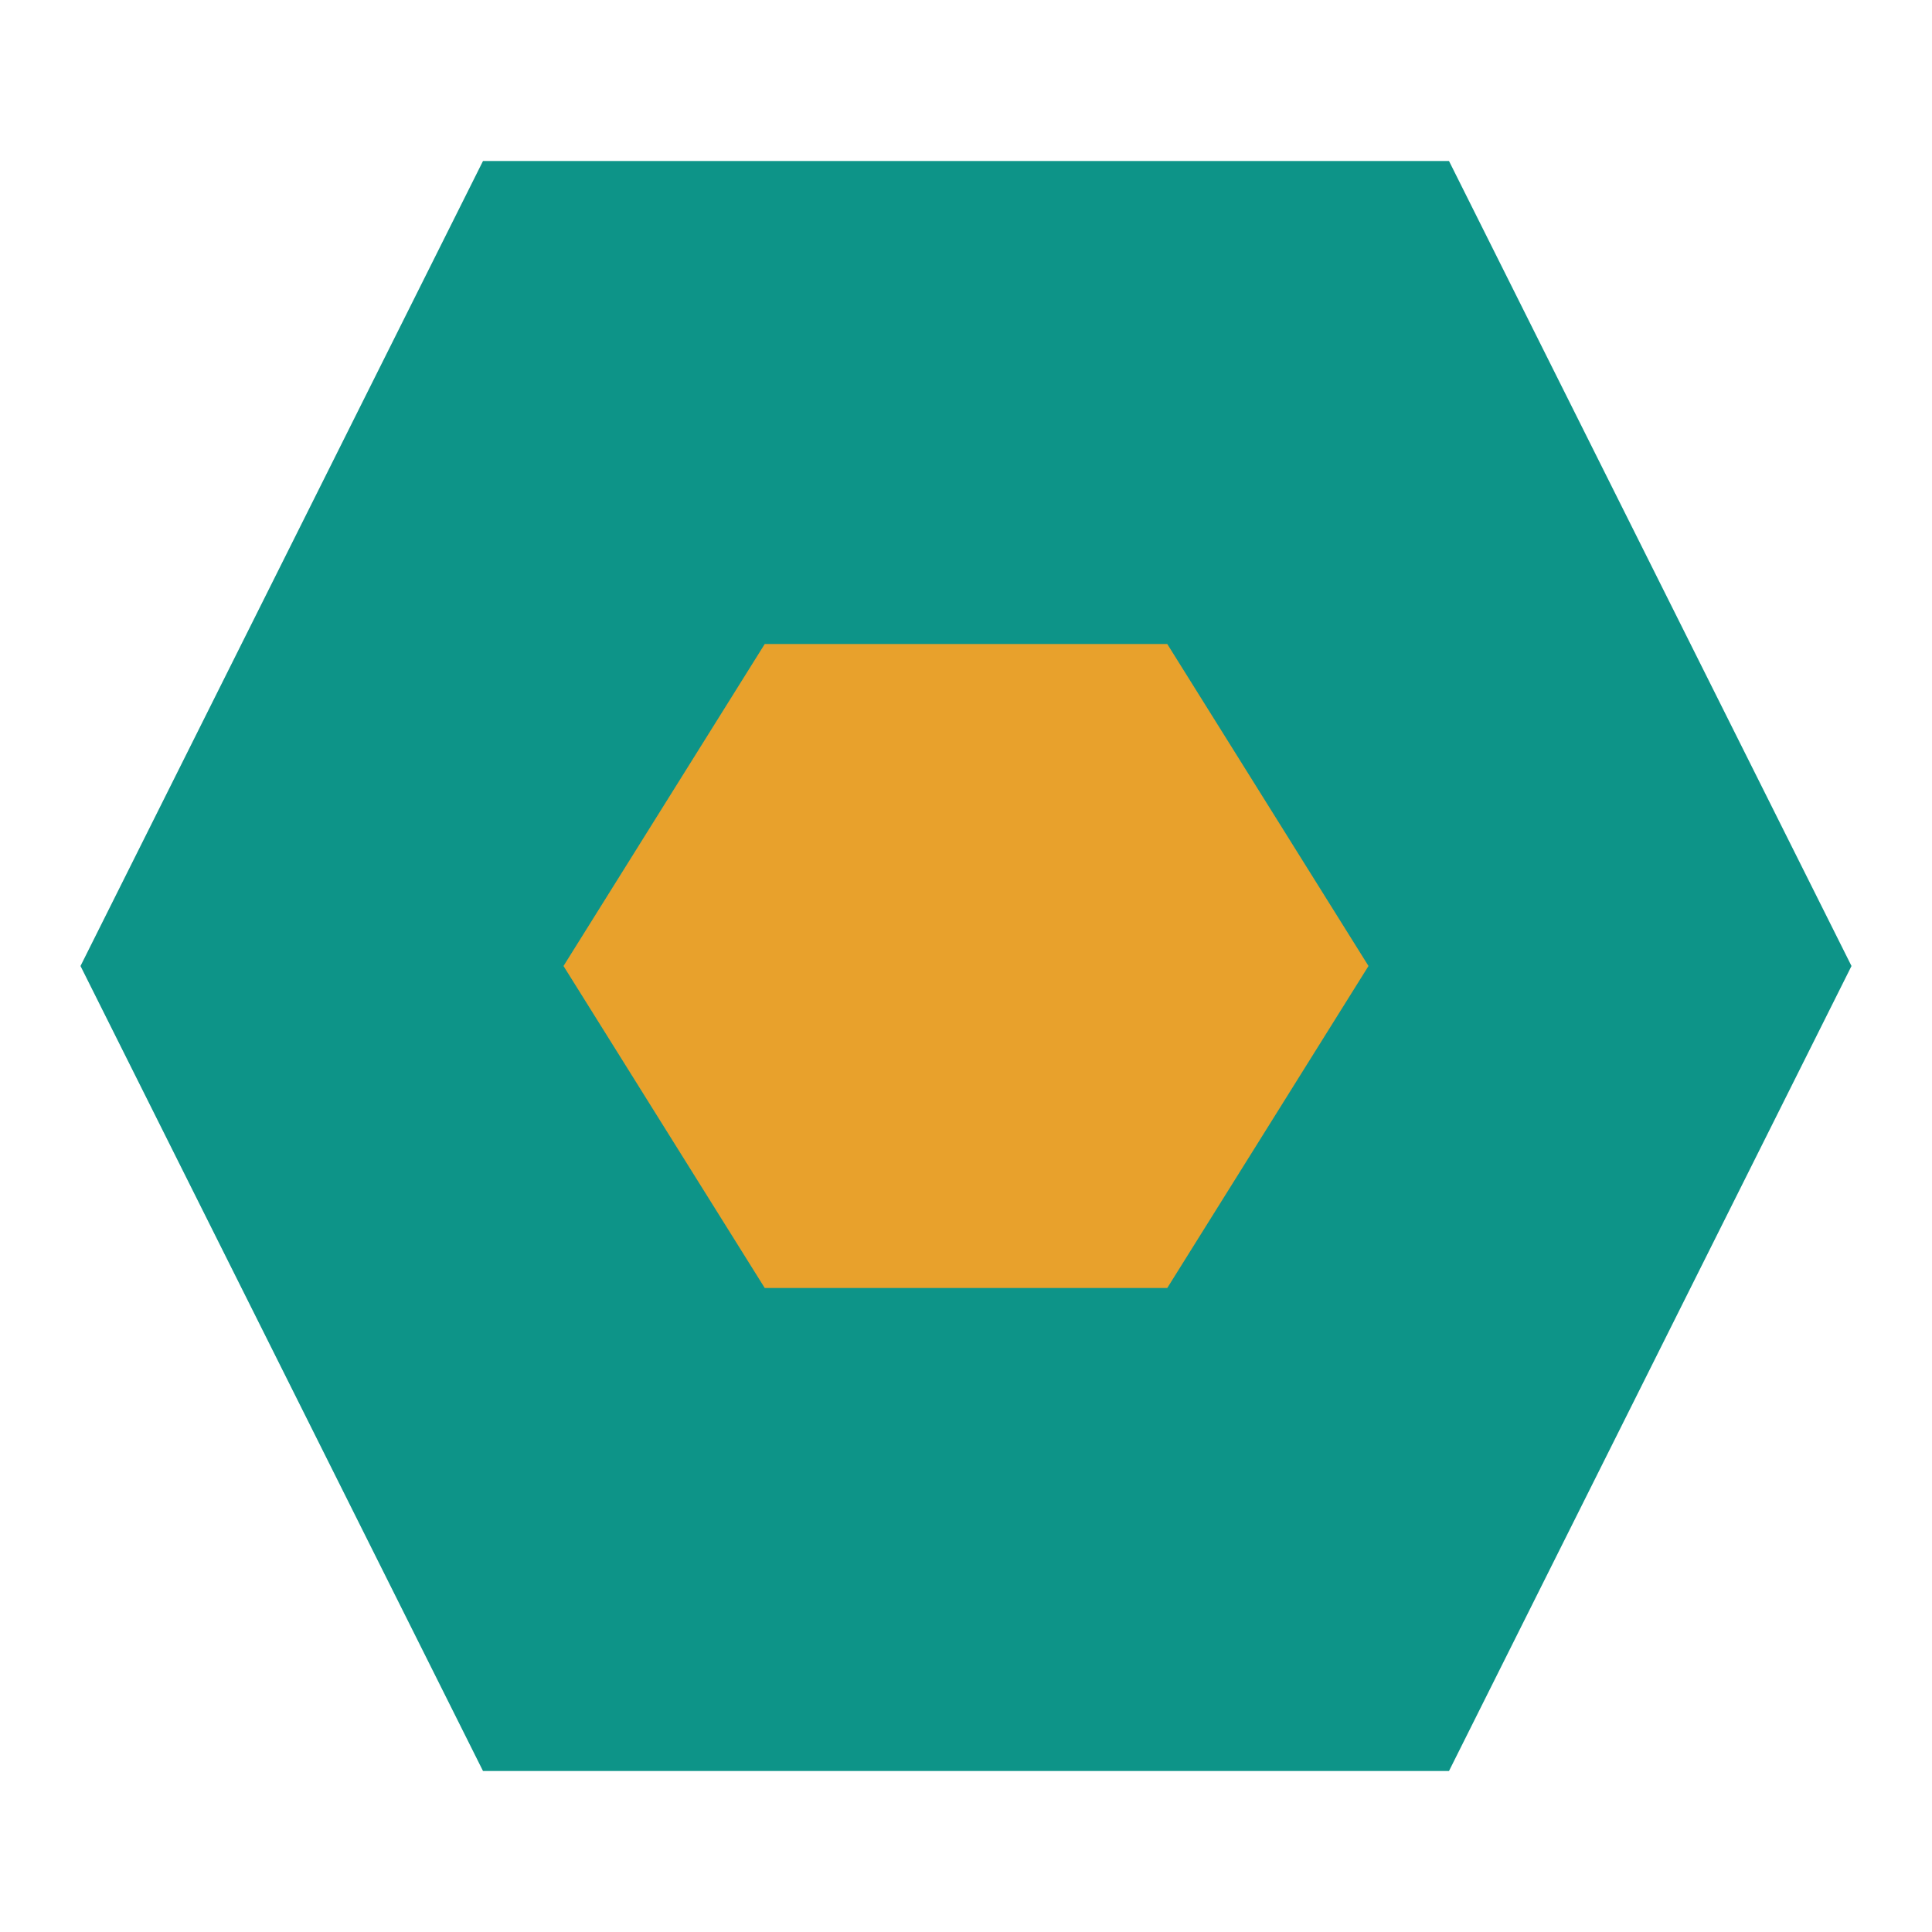
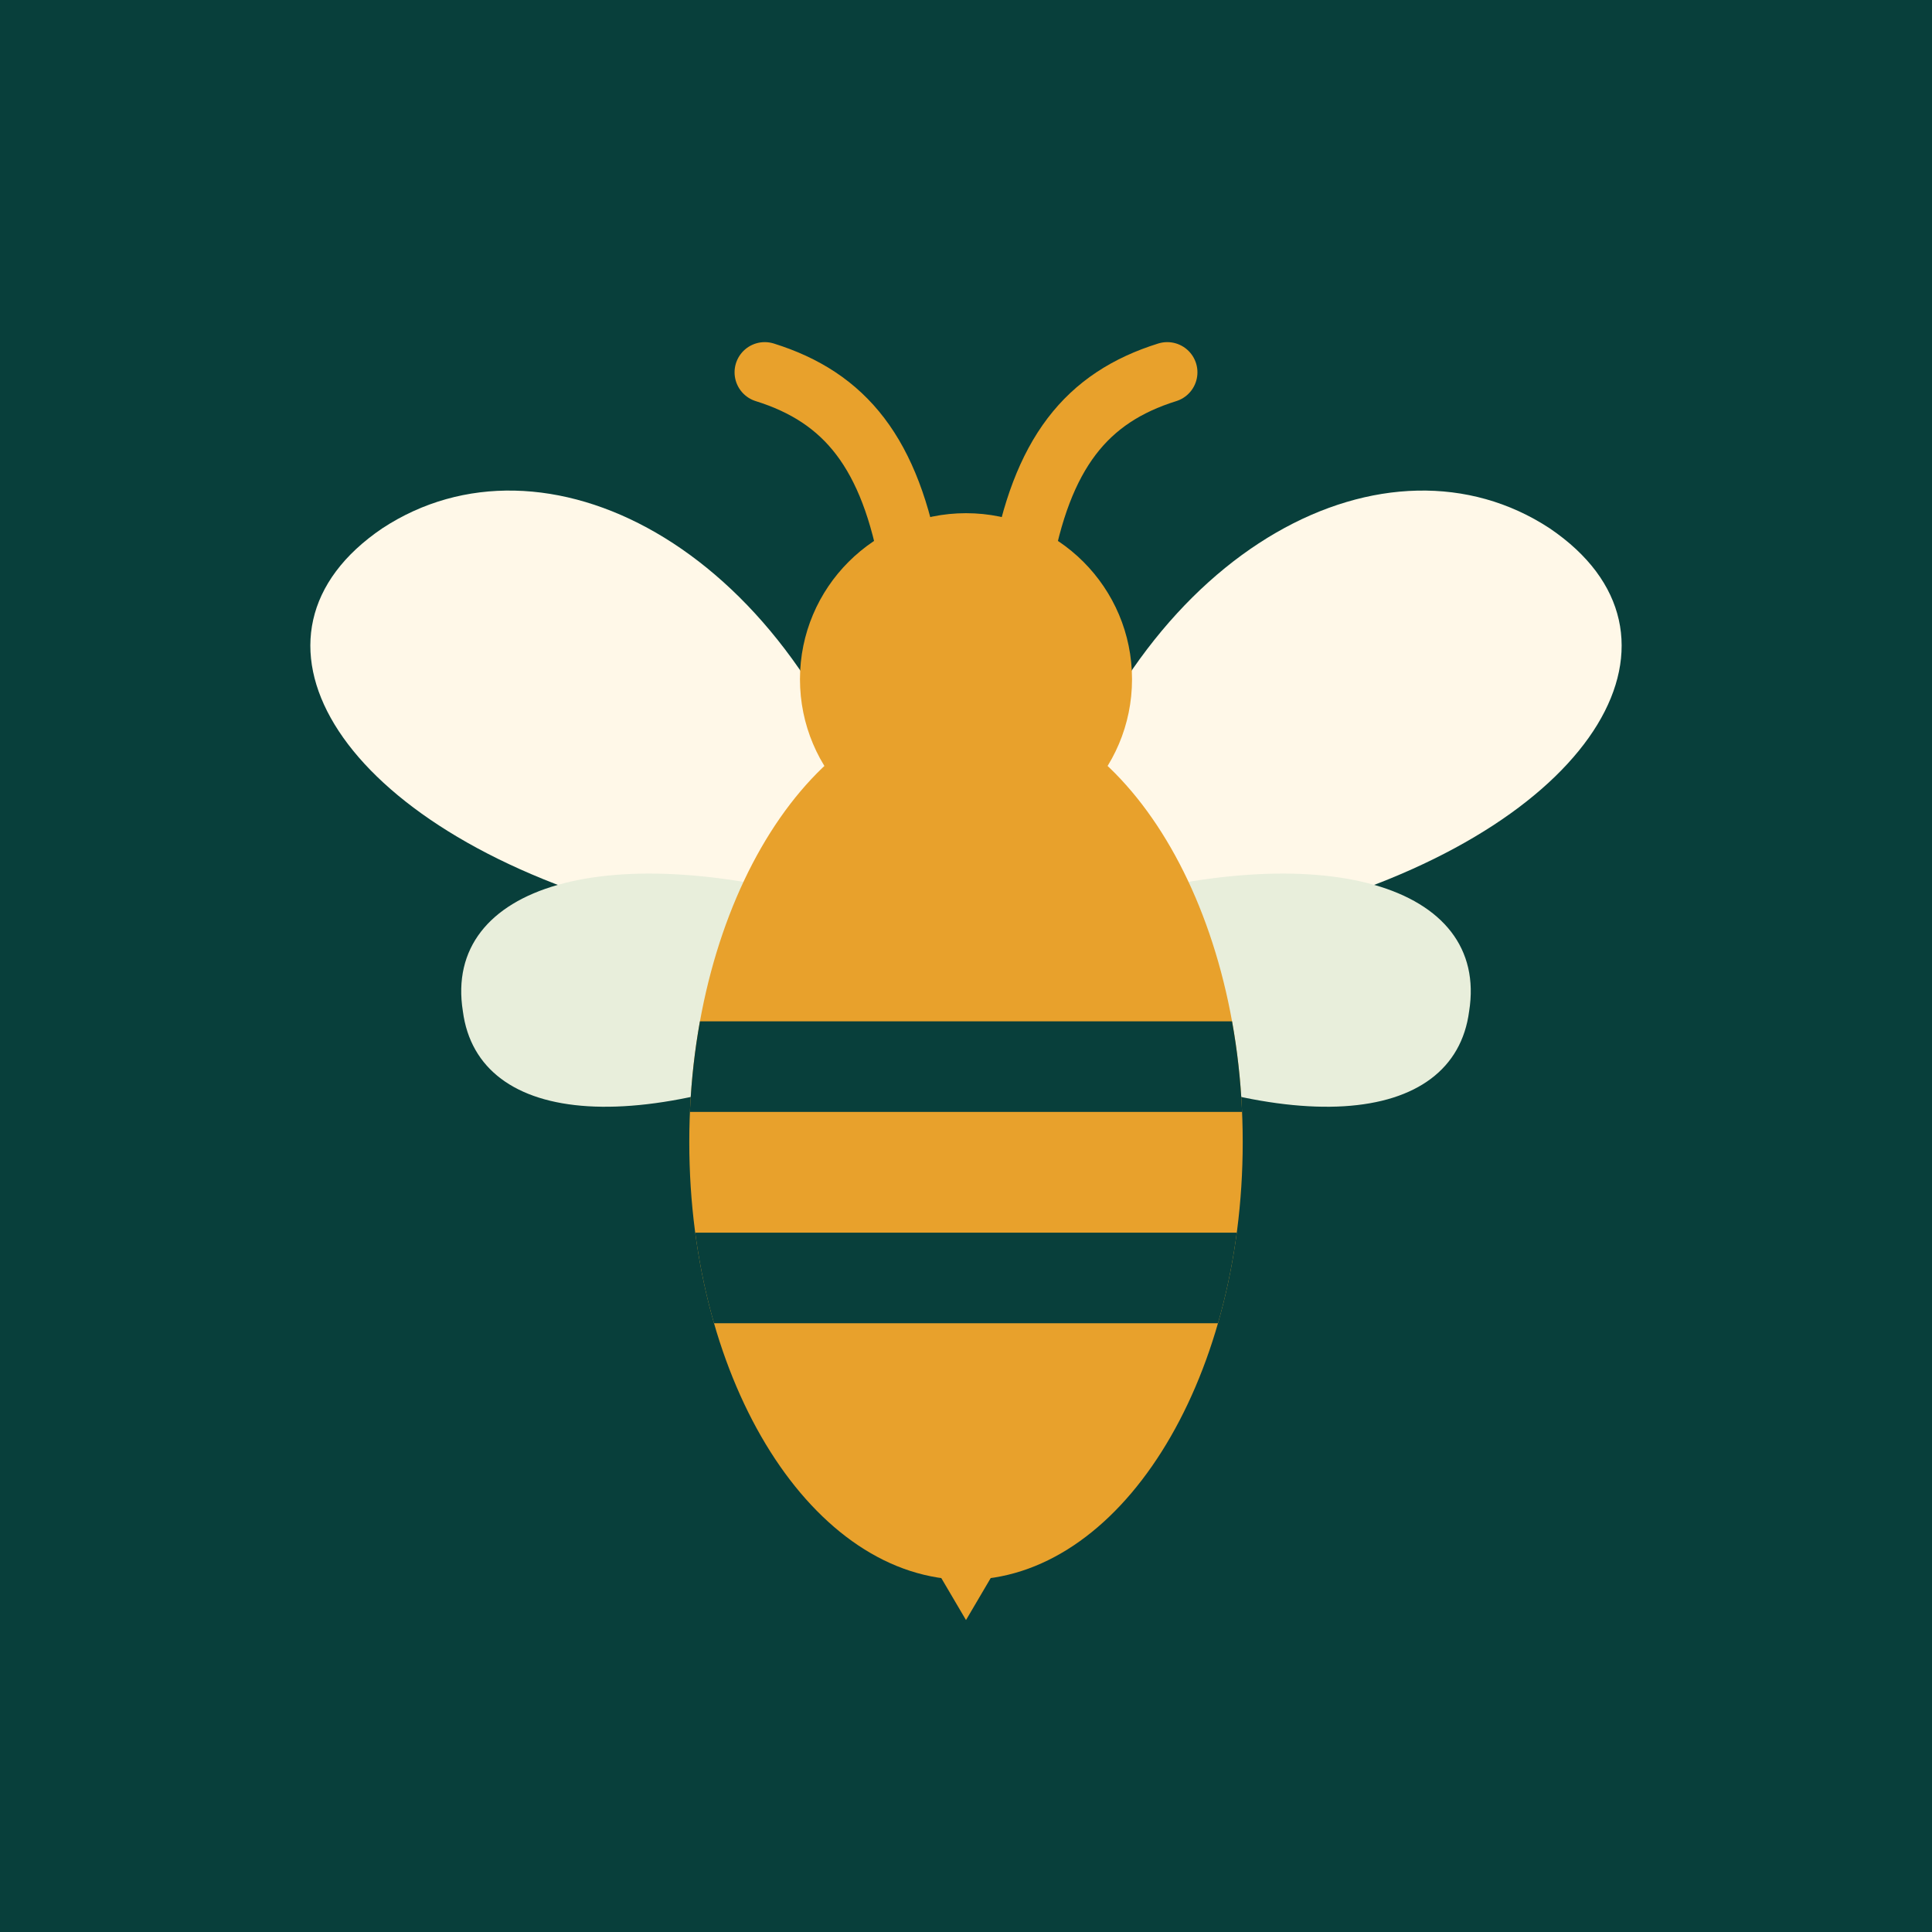
- <svg xmlns="http://www.w3.org/2000/svg" viewBox="0 0 24 24">
-   <polygon points="6,2 18,2 23,12 18,22 6,22 1,12" fill="#0d9488" />
-   <polygon points="9.5,8 14.5,8 17,12 14.5,16 9.5,16 7,12" fill="#e8a12c" />
+ <svg xmlns="http://www.w3.org/2000/svg" width="384" height="384" viewBox="64 64 384 384" role="img" aria-label="Steadybee">
+   <defs>
+     <clipPath id="body">
+       <ellipse cx="256" cy="291" rx="55" ry="87" />
+     </clipPath>
+   </defs>
+   <rect width="512" height="512" fill="#083f3b" />
+   <path d="M239 230 C220 172 172 148 140 169 C109 190 130 227 187 244 L237 255Z" fill="#fff8e8" />
+   <path d="M273 230 C292 172 340 148 372 169 C403 190 382 227 325 244 L275 255Z" fill="#fff8e8" />
+   <path d="M232 244 C185 230 152 240 156 265 C159 288 192 291 238 269Z" fill="#e8eedb" />
+   <path d="M280 244 C327 230 360 240 356 265 C353 288 320 291 274 269Z" fill="#e8eedb" />
+   <path d="M245 177 C241 154 232 143 216 138 M267 177 C271 154 280 143 296 138" fill="none" stroke="#e8a12c" stroke-width="12" stroke-linecap="round" />
+   <path d="M246 369 L256 386 L266 369Z" fill="#e8a12c" />
+   <ellipse cx="256" cy="291" rx="55" ry="87" fill="#e8a12c" />
+   <g clip-path="url(#body)" fill="#083f3b">
+     <rect x="192" y="267" width="128" height="18" />
+     <rect x="192" y="309" width="128" height="18" />
+   </g>
+   <circle cx="256" cy="199" r="33" fill="#e8a12c" />
</svg>
